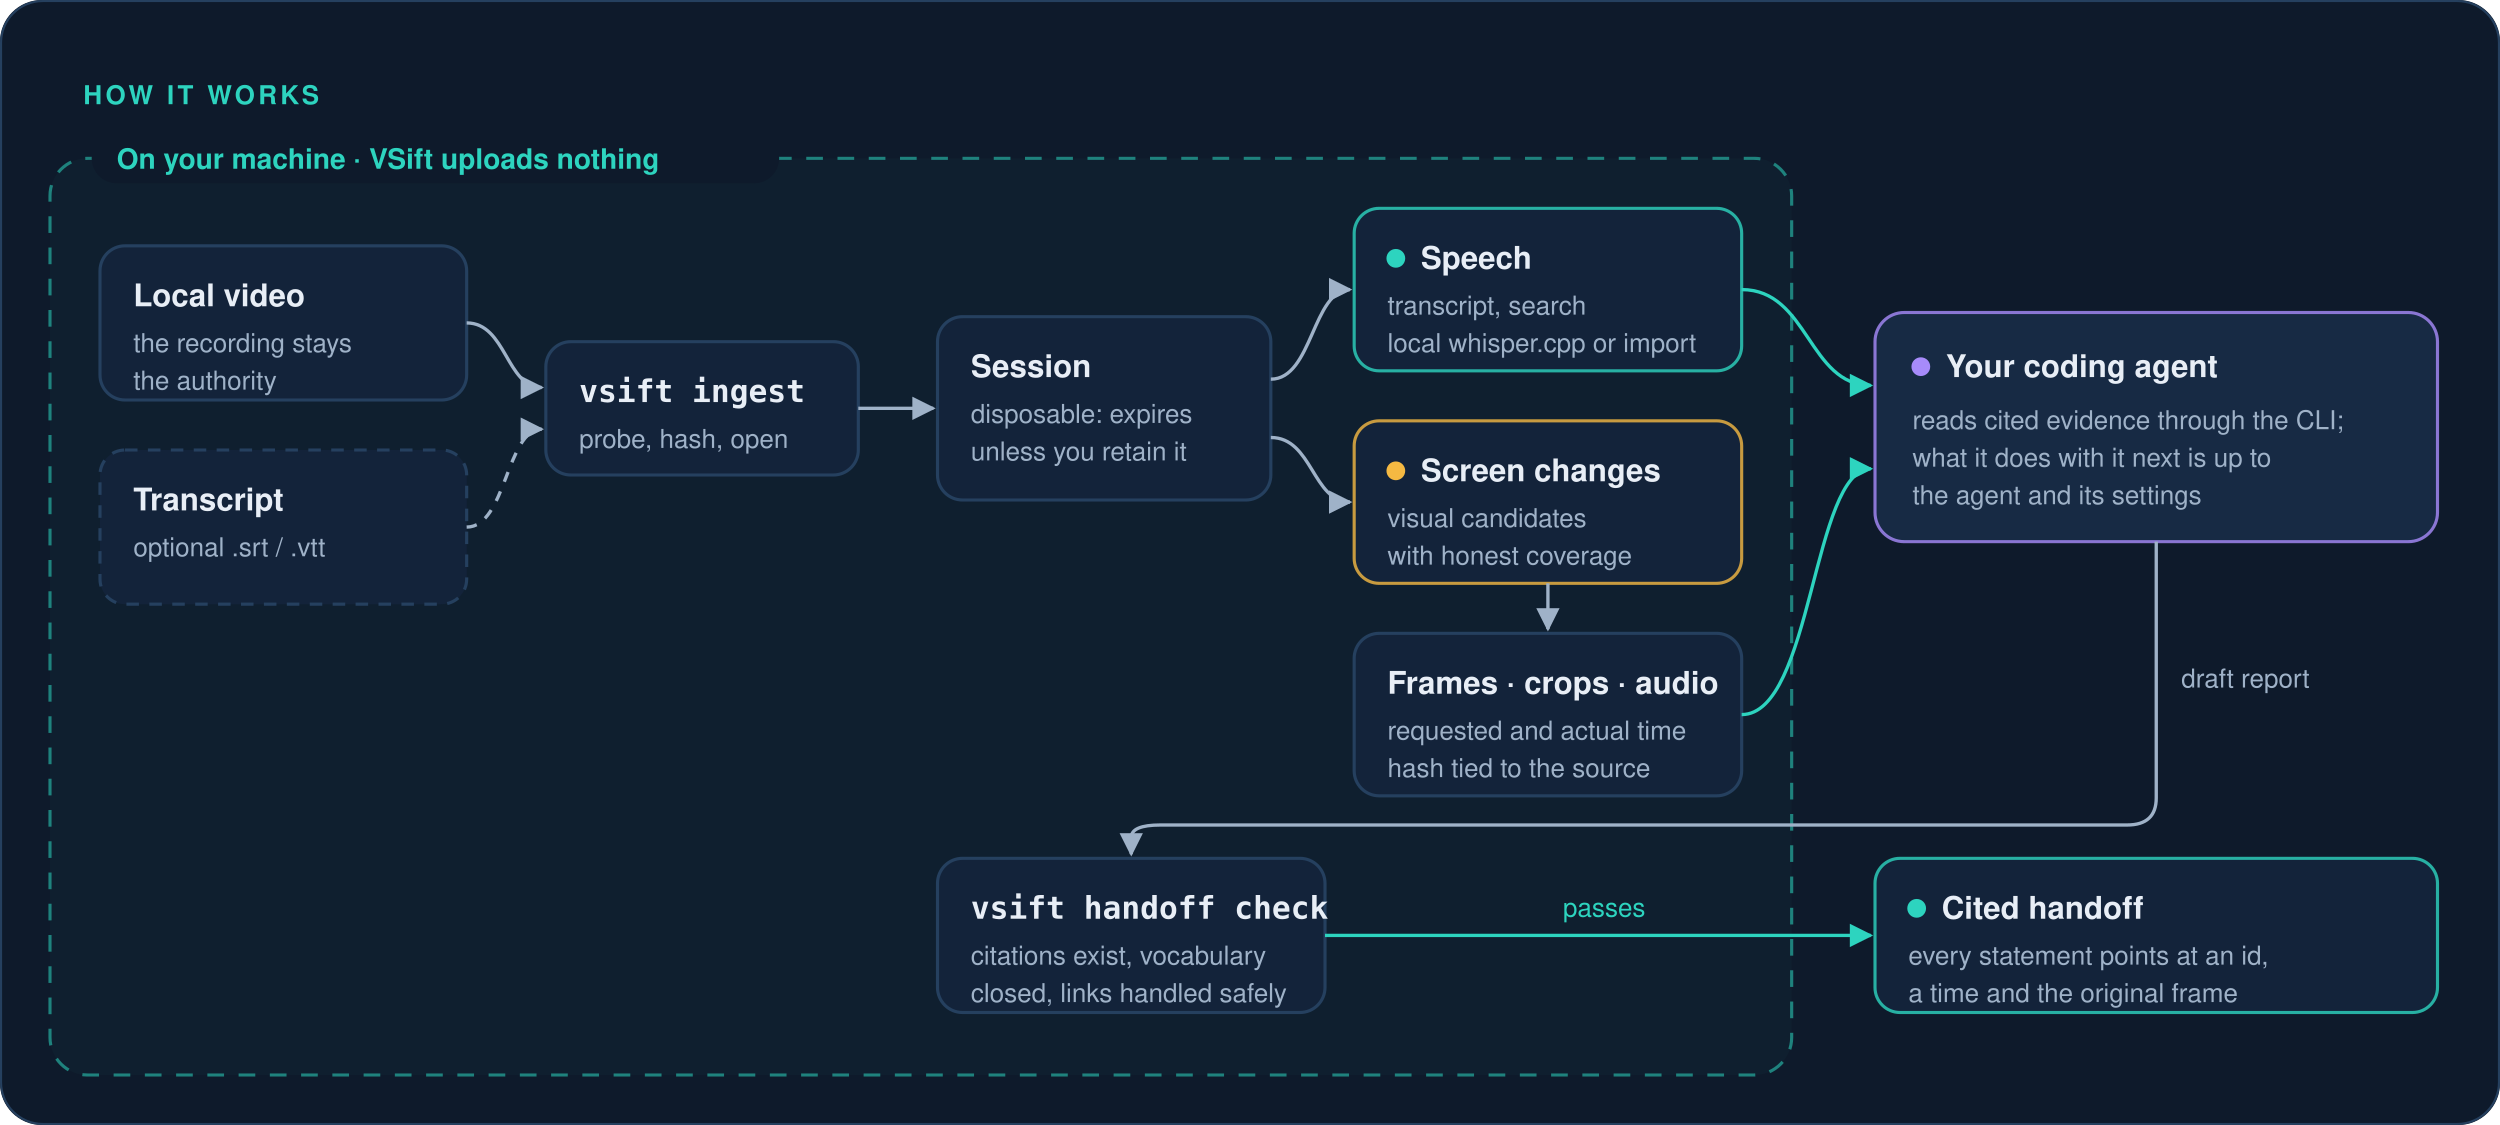
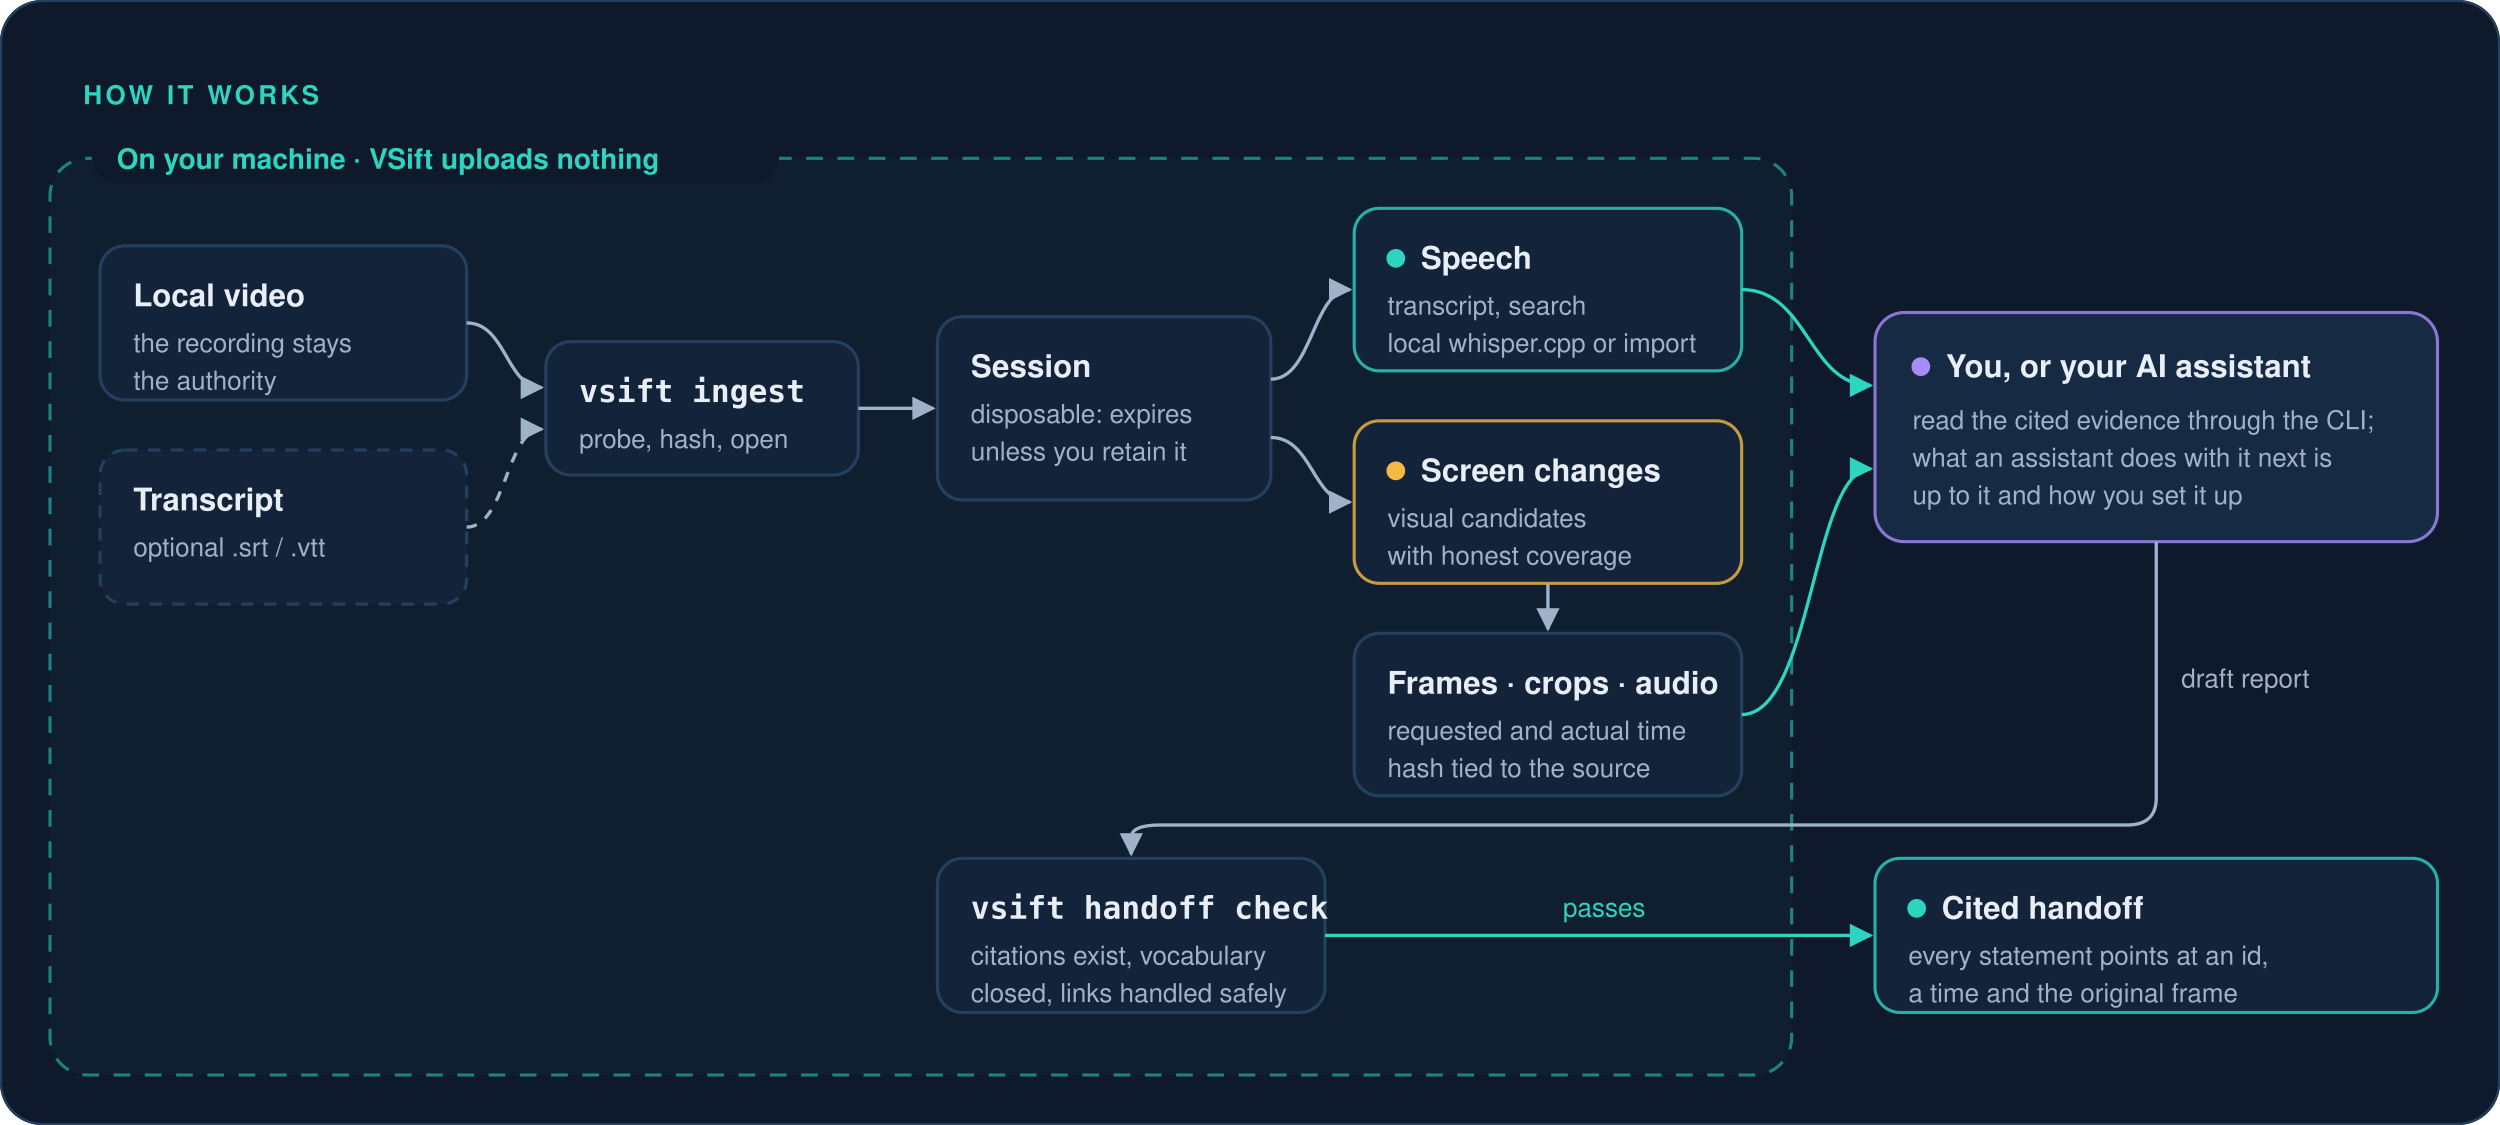
<svg xmlns="http://www.w3.org/2000/svg" width="1200" height="540" viewBox="0 0 1200 540" role="img" aria-labelledby="title desc" xml:space="preserve">
  <style>
.s{font-family:-apple-system, BlinkMacSystemFont, 'Segoe UI', Helvetica, Arial, sans-serif} .m{font-family:ui-monospace, SFMono-Regular, Menlo, Consolas, monospace}
.t{fill:#e8eef6} .mu{fill:#9fb2c8} .di{fill:#62799a}
text{white-space:pre} .b{font-weight:600} .bb{font-weight:700}
</style>
  <rect width="1200" height="540" rx="20" fill="#0e1a2b" />
  <rect x="0.5" y="0.5" width="1199" height="539" rx="20" fill="none" stroke="#25405f" />
  <defs>
    <marker id="ah" viewBox="0 0 10 10" refX="9" refY="5" markerWidth="7" markerHeight="7" orient="auto-start-reverse">
      <path d="M0,0 L10,5 L0,10 z" fill="#9fb2c8" />
    </marker>
    <marker id="aht" viewBox="0 0 10 10" refX="9" refY="5" markerWidth="7" markerHeight="7" orient="auto-start-reverse">
      <path d="M0,0 L10,5 L0,10 z" fill="#2dd4bf" />
    </marker>
  </defs>
  <text x="40" y="50" font-size="12.5" class="s b" text-anchor="start" fill="#2dd4bf" letter-spacing="1.6">HOW IT WORKS</text>
  <rect x="24" y="76" width="836" height="440" rx="18" fill="#2dd4bf" fill-opacity="0.03" stroke="#2dd4bf" stroke-opacity="0.55" stroke-width="1.5" stroke-dasharray="8 7" />
  <rect x="44" y="64" width="330" height="24" rx="12" fill="#0e1a2b" />
  <text x="56" y="81" font-size="13.5" class="s b" text-anchor="start" fill="#2dd4bf">On your machine · VSift uploads nothing</text>
  <rect x="48" y="118" width="176" height="74" rx="12" fill="#13233a" stroke="#25405f" stroke-opacity="1" stroke-width="1.5" />
  <text x="64" y="147" font-size="15" class="s t b" text-anchor="start">Local video</text>
  <text x="64" y="169" font-size="12.5" class="s mu" text-anchor="start">the recording stays</text>
  <text x="64" y="187" font-size="12.5" class="s mu" text-anchor="start">the authority</text>
  <rect x="48" y="216" width="176" height="74" rx="12" fill="#13233a" stroke="#25405f" stroke-opacity="1" stroke-width="1.5" stroke-dasharray="6 5" />
  <text x="64" y="245" font-size="15" class="s t b" text-anchor="start">Transcript</text>
  <text x="64" y="267" font-size="12.5" class="s mu" text-anchor="start">optional .srt / .vtt</text>
  <rect x="262" y="164" width="150" height="64" rx="12" fill="#13233a" stroke="#25405f" stroke-opacity="1" stroke-width="1.5" />
  <text x="278" y="193" font-size="15" class="m t b" text-anchor="start">vsift ingest</text>
  <text x="278" y="215" font-size="12.5" class="s mu" text-anchor="start">probe, hash, open</text>
  <rect x="450" y="152" width="160" height="88" rx="12" fill="#13233a" stroke="#25405f" stroke-opacity="1" stroke-width="1.5" />
  <text x="466" y="181" font-size="15" class="s t b" text-anchor="start">Session</text>
  <text x="466" y="203" font-size="12.5" class="s mu" text-anchor="start">disposable: expires</text>
  <text x="466" y="221" font-size="12.5" class="s mu" text-anchor="start">unless you retain it</text>
  <rect x="650" y="100" width="186" height="78" rx="12" fill="#13233a" stroke="#2dd4bf" stroke-opacity="0.8" stroke-width="1.5" />
  <circle cx="670" cy="124" r="4.5" fill="#2dd4bf" />
  <text x="682" y="129" font-size="15" class="s t b" text-anchor="start">Speech</text>
  <text x="666" y="151" font-size="12.5" class="s mu" text-anchor="start">transcript, search</text>
  <text x="666" y="169" font-size="12.5" class="s mu" text-anchor="start">local whisper.cpp or import</text>
  <rect x="650" y="202" width="186" height="78" rx="12" fill="#13233a" stroke="#f5b942" stroke-opacity="0.8" stroke-width="1.5" />
  <circle cx="670" cy="226" r="4.5" fill="#f5b942" />
  <text x="682" y="231" font-size="15" class="s t b" text-anchor="start">Screen changes</text>
  <text x="666" y="253" font-size="12.5" class="s mu" text-anchor="start">visual candidates</text>
  <text x="666" y="271" font-size="12.5" class="s mu" text-anchor="start">with honest coverage</text>
  <rect x="650" y="304" width="186" height="78" rx="12" fill="#13233a" stroke="#25405f" stroke-opacity="1" stroke-width="1.5" />
  <text x="666" y="333" font-size="15" class="s t b" text-anchor="start">Frames · crops · audio</text>
  <text x="666" y="355" font-size="12.5" class="s mu" text-anchor="start">requested and actual time</text>
  <text x="666" y="373" font-size="12.5" class="s mu" text-anchor="start">hash tied to the source</text>
  <rect x="450" y="412" width="186" height="74" rx="12" fill="#13233a" stroke="#25405f" stroke-opacity="1" stroke-width="1.5" />
  <text x="466" y="441" font-size="15" class="m t b" text-anchor="start">vsift handoff check</text>
  <text x="466" y="463" font-size="12.5" class="s mu" text-anchor="start">citations exist, vocabulary</text>
  <text x="466" y="481" font-size="12.5" class="s mu" text-anchor="start">closed, links handled safely</text>
  <rect x="900" y="150" width="270" height="110" rx="14" fill="#172a44" stroke="#a78bfa" stroke-opacity="0.8" stroke-width="1.5" />
  <circle cx="922" cy="176" r="4.5" fill="#a78bfa" />
-   <text x="934" y="181" font-size="15" class="s t b" text-anchor="start">Your coding agent</text>
-   <text x="918" y="206" font-size="12.5" class="s mu" text-anchor="start">reads cited evidence through the CLI;</text>
-   <text x="918" y="224" font-size="12.5" class="s mu" text-anchor="start">what it does with it next is up to</text>
-   <text x="918" y="242" font-size="12.5" class="s mu" text-anchor="start">the agent and its settings</text>
+   <text x="934" y="181" font-size="15" class="s t b" text-anchor="start">You, or your AI assistant</text>
+   <text x="918" y="206" font-size="12.5" class="s mu" text-anchor="start">read the cited evidence through the CLI;</text>
+   <text x="918" y="224" font-size="12.5" class="s mu" text-anchor="start">what an assistant does with it next is</text>
+   <text x="918" y="242" font-size="12.5" class="s mu" text-anchor="start">up to it and how you set it up</text>
  <rect x="900" y="412" width="270" height="74" rx="12" fill="#13233a" stroke="#2dd4bf" stroke-opacity="0.8" stroke-width="1.5" />
  <circle cx="920" cy="436" r="4.5" fill="#2dd4bf" />
  <text x="932" y="441" font-size="15" class="s t b" text-anchor="start">Cited handoff</text>
  <text x="916" y="463" font-size="12.5" class="s mu" text-anchor="start">every statement points at an id,</text>
  <text x="916" y="481" font-size="12.5" class="s mu" text-anchor="start">a time and the original frame</text>
  <path d="M224 155 C243 155 243 186 260 186" fill="none" stroke="#9fb2c8" stroke-width="1.6" marker-end="url(#ah)" />
  <path d="M224 253 C243 253 243 206 260 206" fill="none" stroke="#9fb2c8" stroke-width="1.6" stroke-dasharray="5 5" marker-end="url(#ah)" />
  <path d="M412 196 H448" fill="none" stroke="#9fb2c8" stroke-width="1.6" marker-end="url(#ah)" />
  <path d="M610 182 C630 182 630 139 648 139" fill="none" stroke="#9fb2c8" stroke-width="1.6" marker-end="url(#ah)" />
  <path d="M610 210 C630 210 630 241 648 241" fill="none" stroke="#9fb2c8" stroke-width="1.6" marker-end="url(#ah)" />
  <path d="M743 280 V302" fill="none" stroke="#9fb2c8" stroke-width="1.6" marker-end="url(#ah)" />
  <path d="M836 139 C868 139 868 185 898 185" fill="none" stroke="#2dd4bf" stroke-width="1.6" marker-end="url(#aht)" />
  <path d="M836 343 C870 343 870 225 898 225" fill="none" stroke="#2dd4bf" stroke-width="1.6" marker-end="url(#aht)" />
  <path d="M1035 260 V383 Q1035 396 1021 396 H557 Q543 396 543 402 V410" fill="none" stroke="#9fb2c8" stroke-width="1.6" marker-end="url(#ah)" />
  <text x="1047" y="330" font-size="12.5" class="s mu" text-anchor="start">draft report</text>
  <path d="M636 449 H898" fill="none" stroke="#2dd4bf" stroke-width="1.6" marker-end="url(#aht)" />
  <text x="770" y="440" font-size="12.5" class="s" text-anchor="middle" fill="#2dd4bf">passes</text>
</svg>
